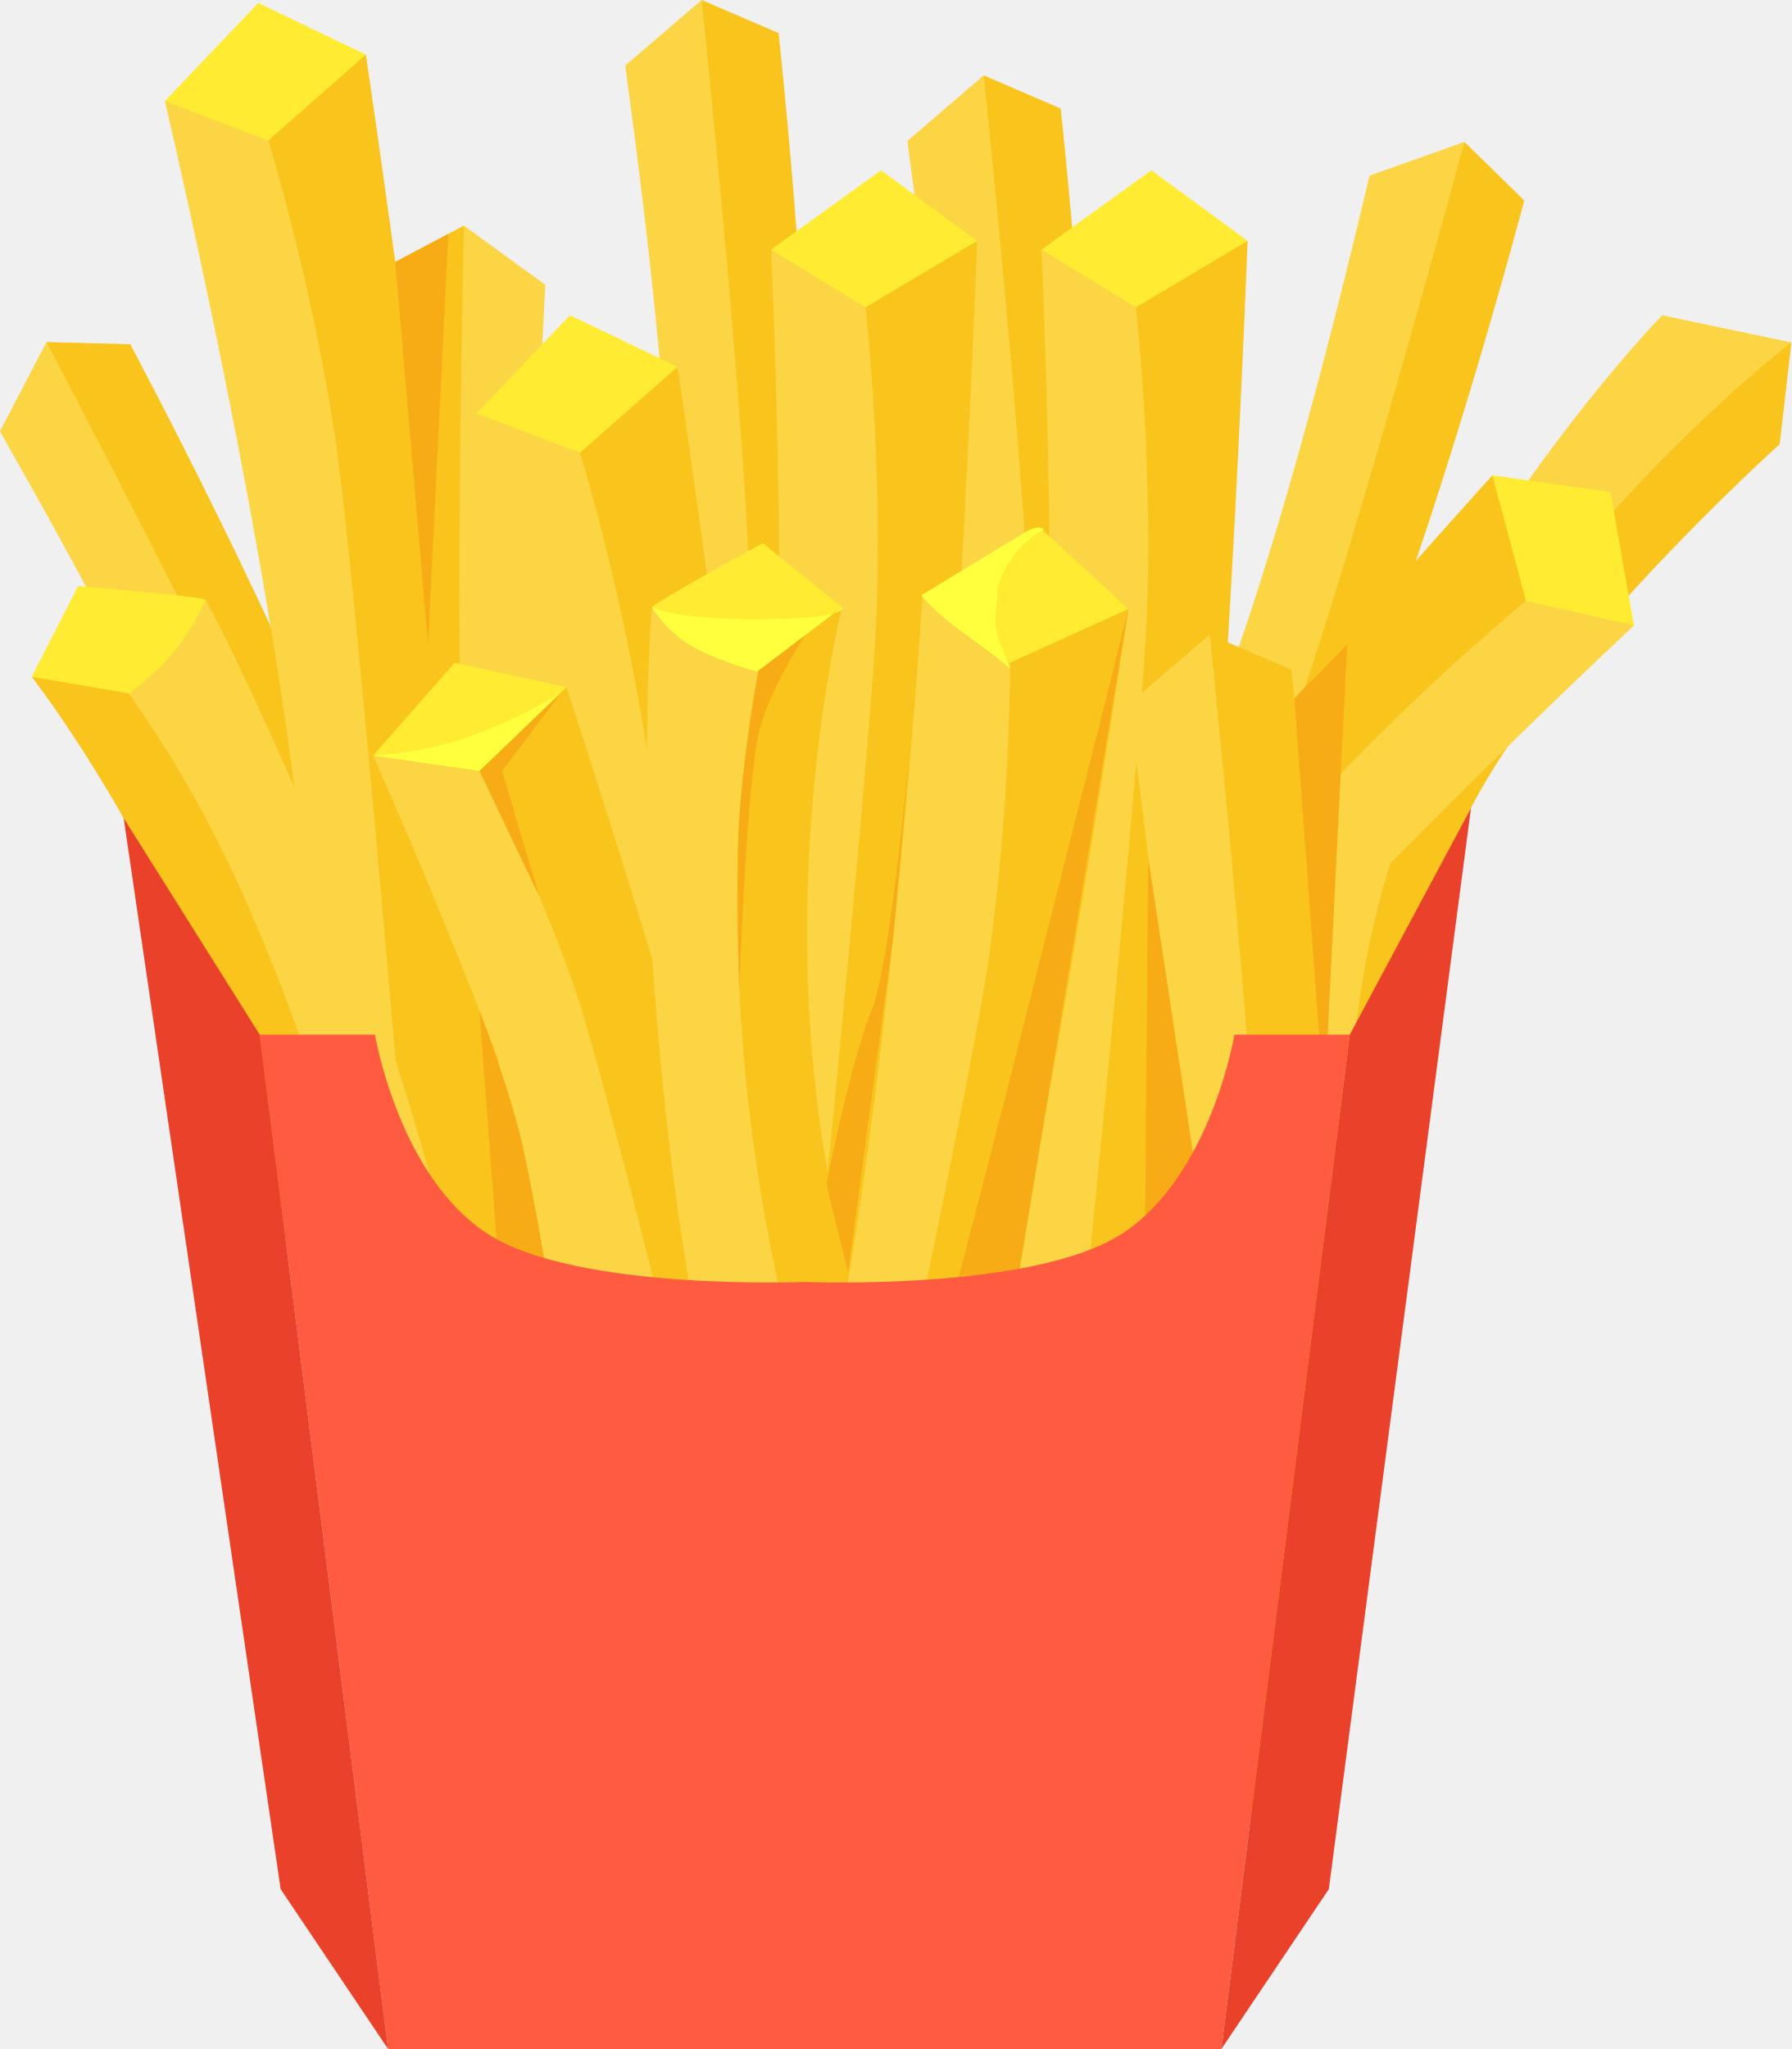
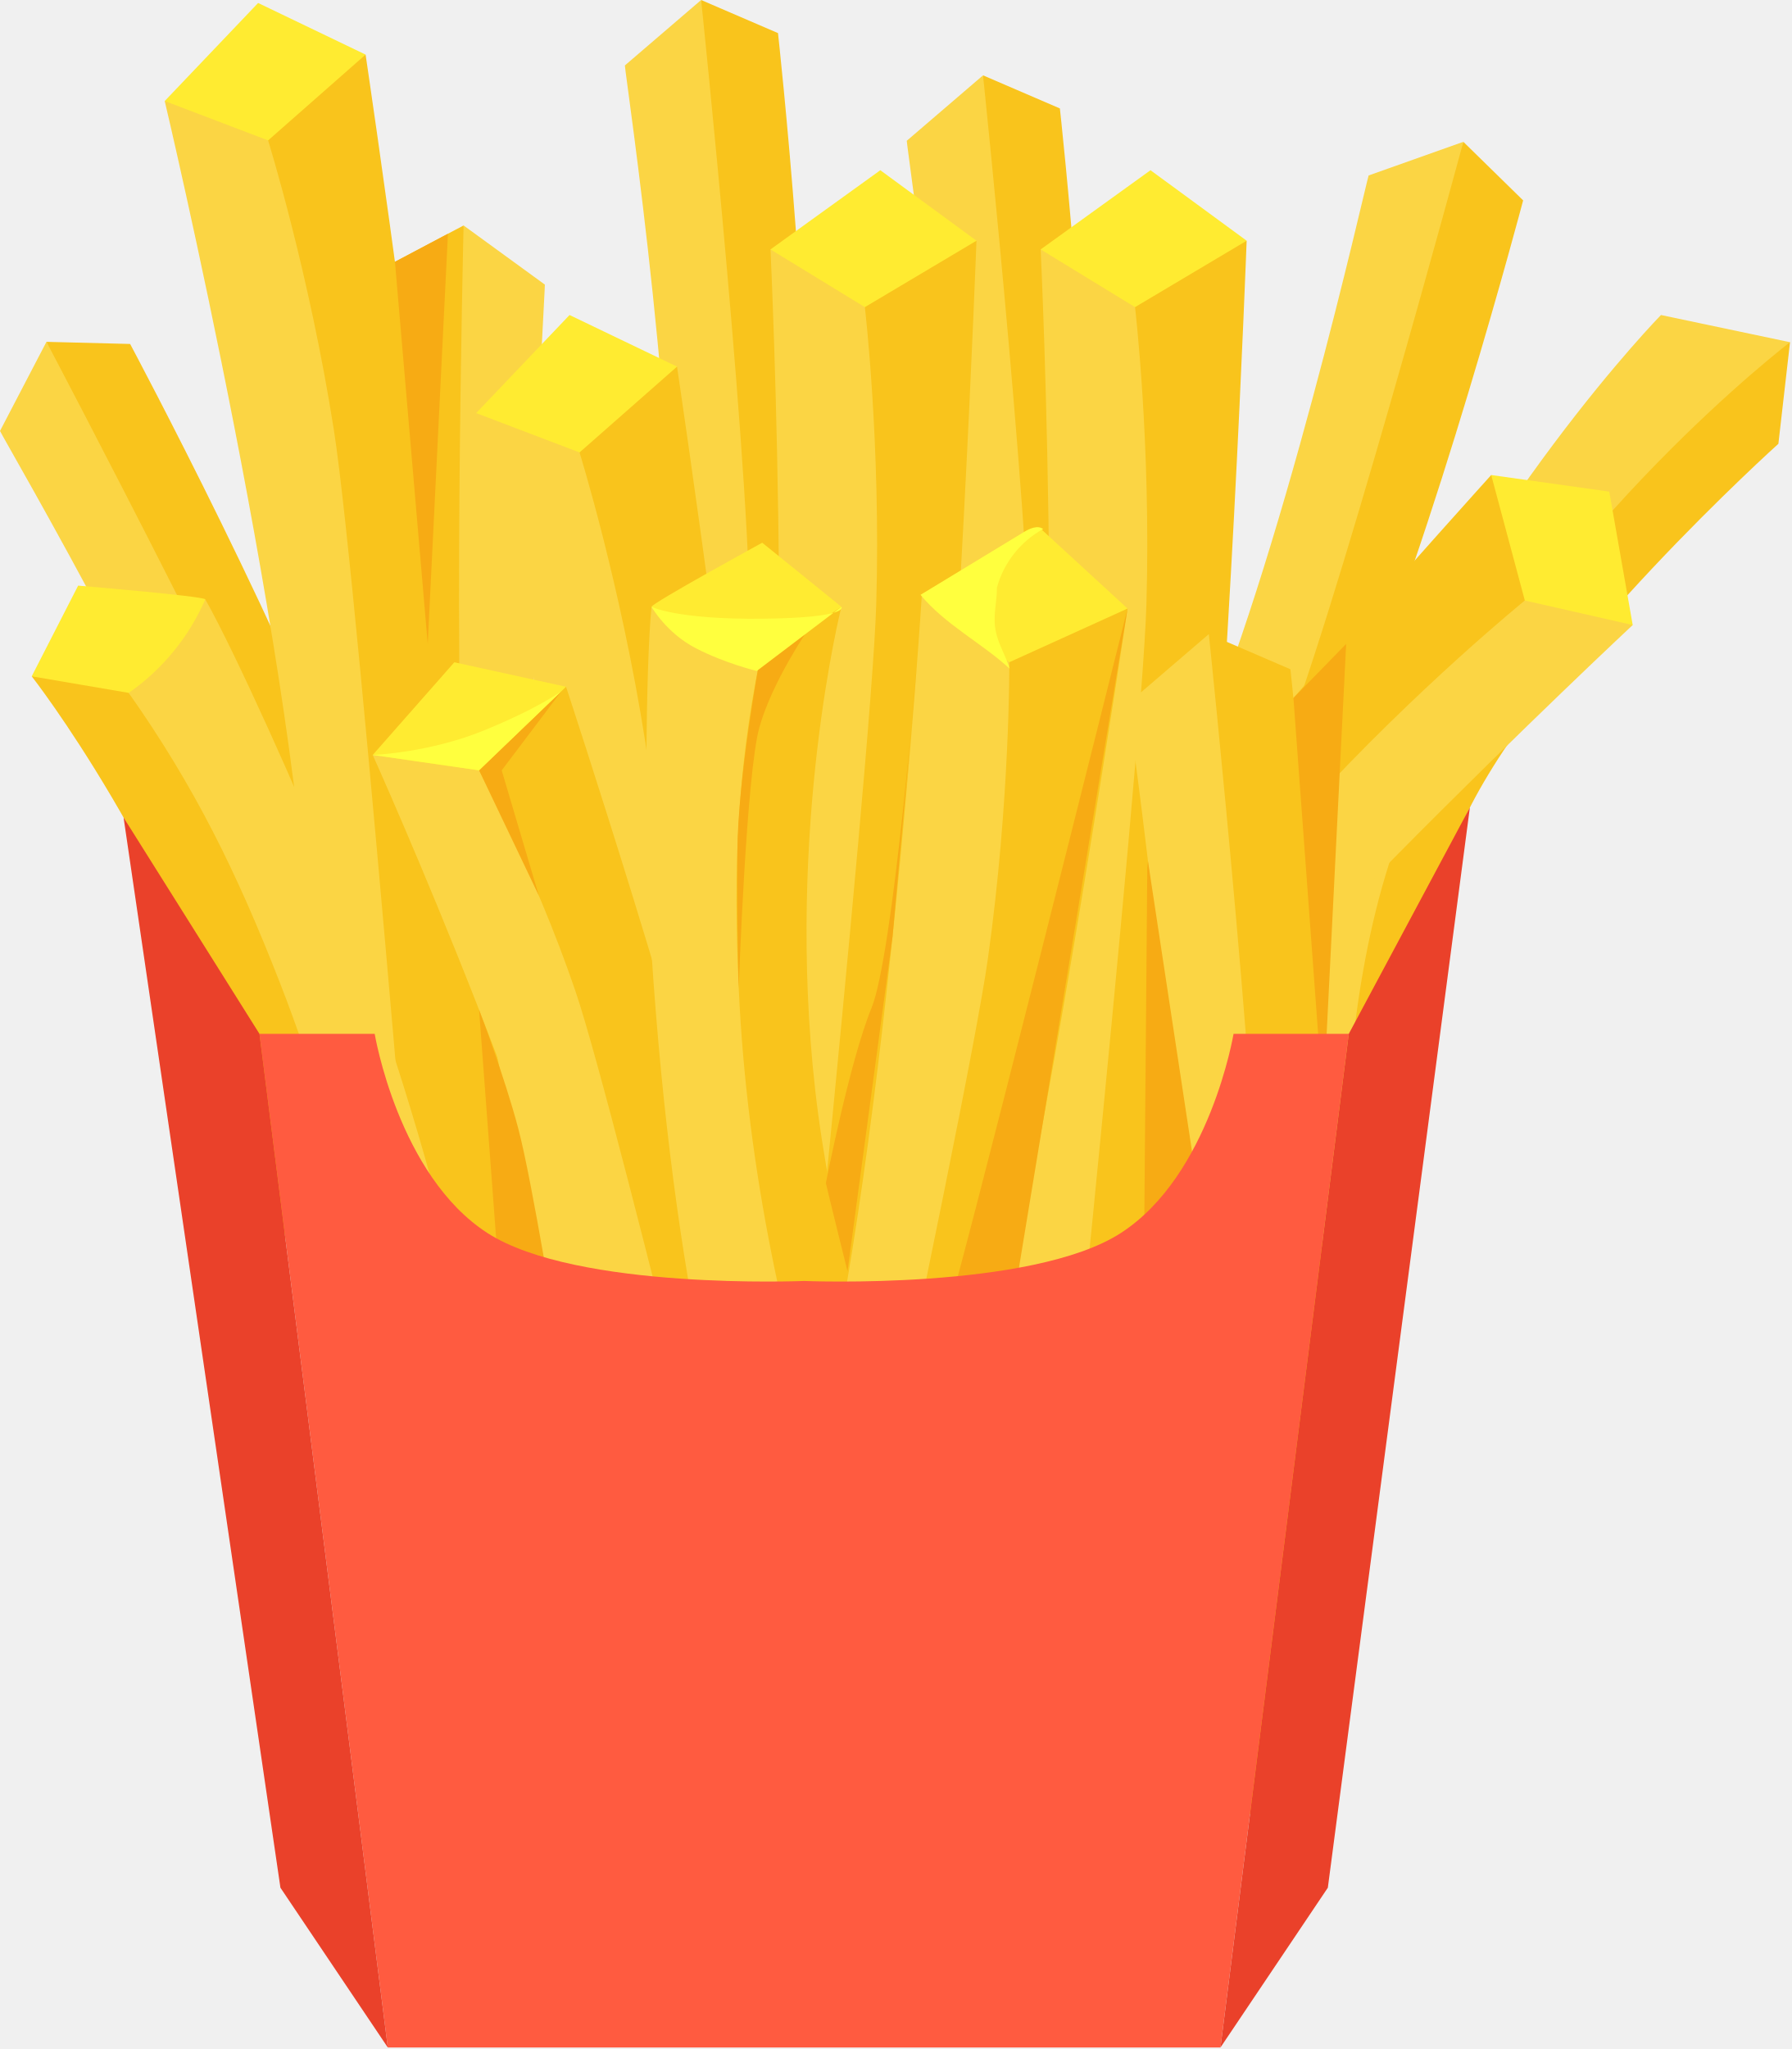
- <svg xmlns="http://www.w3.org/2000/svg" width="292.935mm" height="334.977mm" viewBox="0 0 292.935 334.977" version="1.1" id="svg1196">
-   <defs id="defs1193" />
-   <g id="layer1" transform="translate(100.7469,63.97723)">
-     <g id="g1127" transform="translate(119.6287,103.0082)">
-       <path d="m -212.773,-111.06 13.692,0.349 c 0,0 26.968,50.454 38.366,82.769 12.205,34.608 22.682,81.809 22.682,81.809 l -6.429,8.132 -5.263,-11.769 -63.048,-161.29" style="fill:#f9c41c;fill-opacity:1;fill-rule:nonzero;stroke:none;stroke-width:0.035" id="path36" />
-       <path d="m -220.376,-96.479 c 0.658,1.471 32.908,56.487 44.658,90.66 11.75,34.17 17.977,62.576 17.977,62.576 l 13.279,5.242 c 0,0 -13.721,-56.24 -21.679,-77.985 -7.958,-21.745 -46.632,-95.074 -46.632,-95.074 l -7.603,14.58" style="fill:#fbd544;fill-opacity:1;fill-rule:nonzero;stroke:none;stroke-width:0.035" id="path38" />
-       <path d="m -105.637,-166.985 12.579,5.415 c 0,0 6.275,56.864 4.84,91.101 -1.536,36.661 -9.362,84.374 -9.362,84.374 l -8.992,5.158 -0.509,-12.88 1.443,-173.168" style="fill:#f9c41c;fill-opacity:1;fill-rule:nonzero;stroke:none;stroke-width:0.035" id="path40" />
-       <path d="m -118.116,-156.279 c 0.064,1.612 9.546,64.675 7.747,100.764 -1.799,36.093 -6.579,64.774 -6.579,64.774 l 10.377,9.804 c 0,0 8.174,-57.309 8.872,-80.455 0.698,-23.142 -7.938,-105.593 -7.938,-105.593 l -12.48,10.707" style="fill:#fbd544;fill-opacity:1;fill-rule:nonzero;stroke:none;stroke-width:0.035" id="path42" />
-       <path d="m 19.095,-143.783 9.789,9.581 c 0,0 -14.599,55.312 -28.254,86.741 C -13.992,-13.806 -38.457,27.9 -38.457,27.9 l -10.245,1.577 4.159,-12.203 63.638,-161.057" style="fill:#f9c41c;fill-opacity:1;fill-rule:nonzero;stroke:none;stroke-width:0.035" id="path44" />
-       <path d="m 3.598,-138.28 c -0.52,1.524 -14.357,63.779 -29.018,96.806 -14.661,33.027 -29.439,58.071 -29.439,58.071 l 6.156,12.88 c 0,0 28.242,-50.532 37.218,-71.875 8.977,-21.347 30.578,-101.385 30.578,-101.385 l -15.496,5.503" style="fill:#fbd544;fill-opacity:1;fill-rule:nonzero;stroke:none;stroke-width:0.035" id="path46" />
-       <path d="m -59.507,-154.659 12.579,5.415 c 0,0 6.275,56.864 4.84,91.098 -1.536,36.664 -9.362,84.377 -9.362,84.377 l -8.992,5.158 -0.509,-12.883 1.443,-173.165" style="fill:#f9c41c;fill-opacity:1;fill-rule:nonzero;stroke:none;stroke-width:0.035" id="path48" />
-       <path d="m -71.986,-143.953 c 0.064,1.609 9.546,64.671 7.747,100.764 -1.799,36.089 -6.579,64.774 -6.579,64.774 l 10.377,9.804 c 0,0 8.174,-57.309 8.872,-80.455 0.698,-23.146 -7.938,-105.593 -7.938,-105.593 l -12.48,10.707" style="fill:#fbd544;fill-opacity:1;fill-rule:nonzero;stroke:none;stroke-width:0.035" id="path50" />
-       <path d="m -144.511,-130.099 -12.105,6.406 c 0,0 -1.697,57.185 2.478,91.197 4.47,36.417 16.095,83.351 16.095,83.351 l 9.376,4.42 -0.525,-12.88 -15.319,-172.494" style="fill:#f9c41c;fill-opacity:1;fill-rule:nonzero;stroke:none;stroke-width:0.035" id="path52" />
-       <path d="m -131.213,-120.426 c 0.066,1.609 -4.331,65.229 0.355,101.06 4.686,35.832 11.75,64.036 11.75,64.036 l -9.558,10.605 c 0,0 -12.742,-56.469 -15.292,-79.484 -2.551,-23.012 -0.552,-105.89 -0.552,-105.89 l 13.298,9.673" style="fill:#fbd544;fill-opacity:1;fill-rule:nonzero;stroke:none;stroke-width:0.035" id="path54" />
-       <path d="m 72.559,-111 -1.905,16.623 c 0,0 -37.997,34.163 -50.892,60.314 C 5.034,-4.193 5.516,26.178 7.659,43.782 8.814,53.268 5.635,59.036 5.635,59.036 L -5.442,59.011 -12.987,54.598 5.842,-37.964 l 44.11,-65.045 22.606,-7.99" style="fill:#f9c41c;fill-opacity:1;fill-rule:nonzero;stroke:none;stroke-width:0.035" id="path56" />
-       <path d="m 51.44,-115.448 c 0,0 -30.107,30.709 -50.488,76.941 C -19.428,7.728 -12.987,54.598 -12.987,54.598 L 0.658,53.032 c 0,0 -6.222,-57.453 12.016,-92.784 21.796,-42.224 59.885,-71.247 59.885,-71.247 l -21.119,-4.449" style="fill:#fbd544;fill-opacity:1;fill-rule:nonzero;stroke:none;stroke-width:0.035" id="path58" />
-       <path d="m -193.42,-150.458 15.284,-16.041 17.588,8.445 -7.848,17.388 -12.138,7.818 -12.886,-17.611" style="fill:#ffeb31;fill-opacity:1;fill-rule:nonzero;stroke:none;stroke-width:0.035" id="path60" />
-       <path d="m -176.502,-144.012 15.955,-14.041 c 0,0 11.791,79.195 14.629,119.412 2.839,40.217 8.16,113.069 8.16,113.069 l -11.419,9.557 -10.007,-81.654 -22.402,-133.287 5.083,-13.056" style="fill:#f9c41c;fill-opacity:1;fill-rule:nonzero;stroke:none;stroke-width:0.035" id="path62" />
-       <path d="m -193.42,-150.458 c 0,0 22.496,94.869 23.786,142.558 1.291,47.689 3.848,80.797 3.848,80.797 l 16.608,11.088 c 0,0 -12.487,-154.64 -16.552,-180.559 -4.066,-25.919 -10.773,-47.438 -10.773,-47.438 l -16.917,-6.445" style="fill:#fbd544;fill-opacity:1;fill-rule:nonzero;stroke:none;stroke-width:0.035" id="path64" />
-       <path d="m 46.814,-64.729 -3.836,-21.826 -19.321,-2.713 -3.1,18.824 5.774,13.233 20.483,-7.518" style="fill:#ffeb31;fill-opacity:1;fill-rule:nonzero;stroke:none;stroke-width:0.035" id="path66" />
-       <path d="m 29.16,-68.74 -5.504,-20.528 c 0,0 -53.691,59.401 -78.334,91.309 C -79.321,33.946 -124.113,91.65 -124.113,91.65 l 4.212,14.284 53.568,-62.435 92.492,-98.552 3.001,-13.688" style="fill:#f9c41c;fill-opacity:1;fill-rule:nonzero;stroke:none;stroke-width:0.035" id="path68" />
-       <path d="m 46.814,-64.729 c 0,0 -71.284,66.513 -98.779,105.498 -27.495,38.989 -47.966,65.133 -47.966,65.133 l -19.969,0.032 c 0,0 96.067,-121.825 113.811,-141.15 17.743,-19.322 35.25,-33.524 35.25,-33.524 l 17.653,4.011" style="fill:#fbd544;fill-opacity:1;fill-rule:nonzero;stroke:none;stroke-width:0.035" id="path70" />
-       <path d="m -142.453,-99.404 15.284,-16.044 17.588,8.445 -7.848,17.388 -12.139,7.818 -12.886,-17.607" style="fill:#ffeb31;fill-opacity:1;fill-rule:nonzero;stroke:none;stroke-width:0.035" id="path72" />
-       <path d="m -125.536,-92.962 15.955,-14.041 c 0,0 11.79,79.195 14.629,119.412 2.839,40.217 8.16,113.072 8.16,113.072 l -11.419,9.553 -10.007,-81.654 -22.402,-133.287 5.083,-13.056" style="fill:#f9c41c;fill-opacity:1;fill-rule:nonzero;stroke:none;stroke-width:0.035" id="path74" />
-       <path d="m -142.453,-99.404 c 0,0 22.495,94.865 23.786,142.554 1.291,47.689 3.848,80.797 3.848,80.797 l 16.608,11.088 c 0,0 -12.486,-154.64 -16.552,-180.559 -4.066,-25.915 -10.773,-47.438 -10.773,-47.438 l -16.917,-6.442" style="fill:#fbd544;fill-opacity:1;fill-rule:nonzero;stroke:none;stroke-width:0.035" id="path76" />
-       <path d="m -94.287,-126.18 17.974,-12.958 15.735,11.536 -10.913,15.649 -13.37,5.45 -9.427,-19.678" style="fill:#ffeb31;fill-opacity:1;fill-rule:nonzero;stroke:none;stroke-width:0.035" id="path78" />
-       <path d="m -78.844,-116.736 18.265,-10.866 c 0,0 -2.98,80.014 -7.588,120.068 C -72.774,32.518 -80.945,105.109 -80.945,105.109 l -12.982,7.292 5.185,-82.102 2.5,-135.135 7.398,-11.899" style="fill:#f9c41c;fill-opacity:1;fill-rule:nonzero;stroke:none;stroke-width:0.035" id="path80" />
-       <path d="m -94.287,-126.18 c 0,0 4.66,97.388 -2.844,144.498 -7.504,47.113 -11.081,80.126 -11.081,80.126 l 14.286,13.956 c 0,0 16.174,-154.301 16.946,-180.523 0.772,-26.222 -1.862,-48.613 -1.862,-48.613 l -15.444,-9.444" style="fill:#fbd544;fill-opacity:1;fill-rule:nonzero;stroke:none;stroke-width:0.035" id="path82" />
-       <path d="m -50.073,-126.18 17.974,-12.958 15.735,11.536 -10.912,15.649 -13.37,5.45 -9.426,-19.678" style="fill:#ffeb31;fill-opacity:1;fill-rule:nonzero;stroke:none;stroke-width:0.035" id="path84" />
-       <path d="m -34.629,-116.736 18.265,-10.866 c 0,0 -2.98,80.014 -7.588,120.068 C -28.559,32.518 -36.731,105.109 -36.731,105.109 l -12.982,7.292 5.185,-82.102 2.5,-135.135 7.398,-11.899" style="fill:#f9c41c;fill-opacity:1;fill-rule:nonzero;stroke:none;stroke-width:0.035" id="path86" />
-       <path d="m -50.073,-126.18 c 0,0 4.659,97.388 -2.844,144.498 -7.504,47.113 -11.081,80.126 -11.081,80.126 l 14.285,13.956 c 0,0 16.175,-154.301 16.946,-180.523 0.772,-26.222 -1.862,-48.613 -1.862,-48.613 l -15.443,-9.444" style="fill:#fbd544;fill-opacity:1;fill-rule:nonzero;stroke:none;stroke-width:0.035" id="path88" />
-       <path d="m -159.381,-43.471 13.354,-15.162 18.284,4.004 -5.864,15.085 -11.139,8.117 -14.634,-12.044" style="fill:#ffeb31;fill-opacity:1;fill-rule:nonzero;stroke:none;stroke-width:0.035" id="path90" />
-       <path d="m -141.976,-40.956 14.233,-13.674 c 0,0 20.23,61.33 27.394,92.96 7.164,31.63 20.318,88.904 20.318,88.904 l -10.24,9.391 -18.736,-63.563 -36.574,-102.821 3.604,-11.197" style="fill:#f9c41c;fill-opacity:1;fill-rule:nonzero;stroke:none;stroke-width:0.035" id="path92" />
-       <path d="m -159.381,-43.471 c 0,0 32.501,72.164 38.946,109.993 6.446,37.828 12.561,63.835 12.561,63.835 l 17.603,6.269 c 0,0 -29.098,-121.384 -35.923,-141.422 -6.825,-20.038 -15.782,-36.16 -15.782,-36.16 l -17.405,-2.515" style="fill:#fbd544;fill-opacity:1;fill-rule:nonzero;stroke:none;stroke-width:0.035" id="path94" />
-       <path d="m -113.753,-67.71 c 0.126,-0.646 18.113,-10.485 18.113,-10.485 l 12.961,10.485 -11.731,16.88 -12.145,-4.304 -7.197,-12.577" style="fill:#ffeb31;fill-opacity:1;fill-rule:nonzero;stroke:none;stroke-width:0.035" id="path96" />
-       <path d="m -96.092,-58.799 13.412,-8.911 c 0,0 -9.132,36.008 -4.298,78.983 4.835,42.975 27.397,102.066 27.397,102.066 l -4.313,9.335 -25.365,-45.325 -18.132,-95.62 11.298,-40.527" style="fill:#f9c41c;fill-opacity:1;fill-rule:nonzero;stroke:none;stroke-width:0.035" id="path98" />
-       <path d="m -78.154,124.384 c 4.14,2.889 9.779,0.61 14.261,-1.711 -9.89,-15.73 -32.848,-67.624 -35.595,-128.044 -0.883,-19.431 -0.252,-35.077 3.396,-53.428 -6.561,-1.252 -12.754,-4.378 -17.661,-8.911 -1.002,9.977 -1.032,37.825 -0.623,45.935 5.802,115.129 34.539,144.985 36.222,146.159" style="fill:#fbd544;fill-opacity:1;fill-rule:nonzero;stroke:none;stroke-width:0.035" id="path100" />
-       <path d="m -186.78,-68.931 c -0.377,-0.54 -20.808,-2.244 -20.808,-2.244 l -7.598,14.838 17.565,10.675 9.358,-8.858 1.483,-14.411" style="fill:#ffeb31;fill-opacity:1;fill-rule:nonzero;stroke:none;stroke-width:0.035" id="path102" />
-       <path d="m -199.314,-53.627 -15.873,-2.709 c 0,0 22.943,29.217 35.941,70.464 12.999,41.247 16.324,104.408 16.324,104.408 l 7.726,6.787 4.817,-51.717 -22.18,-94.763 -26.755,-32.47" style="fill:#f9c41c;fill-opacity:1;fill-rule:nonzero;stroke:none;stroke-width:0.035" id="path104" />
-       <path d="m -141.465,121.104 c -2.613,4.322 -8.691,4.523 -13.73,4.219 2.665,-18.39 2.62,-75.135 -19.359,-131.484 -7.068,-18.122 -13.986,-32.17 -24.759,-47.466 5.49,-3.803 9.885,-9.172 12.533,-15.304 4.959,8.714 16.274,34.159 19.188,41.741 41.359,107.597 27.19,146.54 26.127,148.294" style="fill:#fbd544;fill-opacity:1;fill-rule:nonzero;stroke:none;stroke-width:0.035" id="path106" />
-       <path d="m -69.513,-69.728 19.293,-10.897 14.367,13.201 -12.572,14.347 -13.889,3.944 -7.199,-20.595" style="fill:#ffeb31;fill-opacity:1;fill-rule:nonzero;stroke:none;stroke-width:0.035" id="path108" />
-       <path d="m -55.205,-58.64 19.353,-8.784 c 0,0 -11.784,79.195 -20.78,118.495 -8.996,39.303 -25.122,110.546 -25.122,110.546 l -13.706,5.817 14.205,-81.03 17.385,-134.034 8.665,-11.01" style="fill:#f9c41c;fill-opacity:1;fill-rule:nonzero;stroke:none;stroke-width:0.035" id="path110" />
-       <path d="m -69.513,-69.728 c 0,0 -6.106,97.303 -18.759,143.302 -12.653,45.999 -19.849,78.415 -19.849,78.415 l 12.66,15.445 c 0,0 33.088,-151.575 36.747,-177.553 3.658,-25.979 3.508,-48.521 3.508,-48.521 l -14.308,-11.088" style="fill:#fbd544;fill-opacity:1;fill-rule:nonzero;stroke:none;stroke-width:0.035" id="path112" />
-       <path d="m -22.554,-63.24 13.352,5.75 c 0,0 6.661,60.357 5.138,96.696 -1.631,38.911 -9.937,89.556 -9.937,89.556 l -9.544,5.475 -0.541,-13.674 1.532,-183.804" style="fill:#f9c41c;fill-opacity:1;fill-rule:nonzero;stroke:none;stroke-width:0.035" id="path114" />
-       <path d="m -35.8,-51.874 c 0.068,1.707 10.132,68.647 8.223,106.955 -1.91,38.308 -6.983,68.749 -6.983,68.749 l 11.015,10.407 c 0,0 8.676,-60.829 9.416,-85.397 0.741,-24.564 -8.425,-112.081 -8.425,-112.081 l -13.246,11.367" style="fill:#fbd544;fill-opacity:1;fill-rule:nonzero;stroke:none;stroke-width:0.035" id="path116" />
-       <path d="m -128.488,-53.913 -13.488,12.958 9.794,20.525 -6.093,-20.518 9.787,-12.965" style="fill:#f7ab14;fill-opacity:1;fill-rule:nonzero;stroke:none;stroke-width:0.035" id="path118" />
-       <path d="m -96.092,-58.799 c 0,0 -3.522,18.941 -3.619,31.104 -0.097,12.164 0.223,22.324 0.223,22.324 0,0 1.235,-35.034 3.396,-42.661 2.162,-7.624 8.088,-16.14 8.088,-16.14 l -8.088,5.373" style="fill:#f7ab14;fill-opacity:1;fill-rule:nonzero;stroke:none;stroke-width:0.035" id="path120" />
-       <path d="m -155.743,-124.155 5.364,62.519 3.307,-67.109 z" style="fill:#f7ab14;fill-opacity:1;fill-rule:nonzero;stroke:none;stroke-width:0.035" id="path122" />
-       <path d="m -85.222,26.563 c 0.229,1.143 3.54,14.436 3.54,14.436 l 7.376,-54.801 c 0,0 3.995,-44.612 4.011,-44.831 0.017,-0.222 -3.893,47.865 -7.464,56.568 -3.571,8.703 -7.464,28.628 -7.464,28.628" style="fill:#f7ab14;fill-opacity:1;fill-rule:nonzero;stroke:none;stroke-width:0.035" id="path124" />
-       <path d="m -65.656,48.851 c 1.012,-1.161 29.804,-116.276 29.804,-116.276 L -55.204,50.005 -65.656,48.851" style="fill:#f7ab14;fill-opacity:1;fill-rule:nonzero;stroke:none;stroke-width:0.035" id="path126" />
-       <path d="m -32.625,-24.996 -0.593,69.991 10.889,-3.997 -10.182,-67.081 -0.115,1.087" style="fill:#f7ab14;fill-opacity:1;fill-rule:nonzero;stroke:none;stroke-width:0.035" id="path128" />
-       <path d="m -141.976,-1.769 3.933,52.624 8.983,1.686 c 0,0 -4.198,-26.095 -6.458,-34.727 -2.261,-8.629 -6.458,-19.583 -6.458,-19.583" style="fill:#f7ab14;fill-opacity:1;fill-rule:nonzero;stroke:none;stroke-width:0.035" id="path130" />
-       <path d="m -8.709,-52.791 4.872,66.206 3.759,-75.05 z" style="fill:#f7ab14;fill-opacity:1;fill-rule:nonzero;stroke:none;stroke-width:0.035" id="path132" />
-       <path d="m -18.508,2.161 c 0,0 -3.857,23.139 -18.426,32.568 -14.569,9.426 -51.849,7.856 -51.849,7.856 0,0 -37.28,1.57 -51.849,-7.856 -14.569,-9.43 -18.426,-32.568 -18.426,-32.568 h -18.854 l 20.997,165.83 h 68.132 68.132 L 0.346,2.161 H -18.508" style="fill:#ff5b40;fill-opacity:1;fill-rule:nonzero;stroke:none;stroke-width:0.035" id="path134" />
-       <path d="m -156.915,167.991 -17.568,-26.137 -25.669,-175.091 22.241,35.398 20.997,165.83" style="fill:#ea412a;fill-opacity:1;fill-rule:nonzero;stroke:none;stroke-width:0.035" id="path136" />
-       <path d="M -20.647,167.991 -3.078,141.854 20.165,-34.867 0.35,2.161 -20.647,167.991" style="fill:#ea412a;fill-opacity:1;fill-rule:nonzero;stroke:none;stroke-width:0.035" id="path138" />
-       <path d="m -159.381,-43.471 17.405,2.515 13.488,-12.958 c 0,0 -3.828,2.833 -12.818,6.481 -8.99,3.644 -18.075,3.962 -18.075,3.962" style="fill:#ffff3e;fill-opacity:1;fill-rule:nonzero;stroke:none;stroke-width:0.035" id="path140" />
-       <path d="m -113.753,-67.71 c 0,0 2.414,4.279 7.242,6.777 4.828,2.494 9.977,3.722 9.977,3.722 l 13.855,-10.499 c 0,0 1.433,1.782 -12.781,1.947 -14.214,0.166 -18.293,-1.947 -18.293,-1.947" style="fill:#ffff3e;fill-opacity:1;fill-rule:nonzero;stroke:none;stroke-width:0.035" id="path142" />
-       <path d="m -57.227,-70.857 c 1.087,-4.039 3.888,-7.585 7.565,-9.578 -0.922,-0.674 -2.202,-0.085 -3.177,0.508 -5.631,3.418 -11.262,6.84 -16.893,10.259 4.034,4.882 9.948,7.832 14.584,12.076 -0.604,-2.071 -1.796,-3.866 -2.251,-6.015 -0.55,-2.593 0.173,-4.734 0.173,-7.25" style="fill:#ffff3e;fill-opacity:1;fill-rule:nonzero;stroke:none;stroke-width:0.035" id="path144" />
-     </g>
+ <svg xmlns="http://www.w3.org/2000/svg" width="1108" height="1267" viewBox="0 0 1108 1267" fill="none">
+   <g clip-path="url(#clip0_141_1333)">
+     <path d="M28.736 211.373L80.484 212.693C80.484 212.693 182.411 403.387 225.491 525.52C271.622 656.32 311.219 834.72 311.219 834.72L286.919 865.453L267.028 820.973L28.736 211.373" fill="#F9C41C" />
+     <path d="M0 266.48C2.487 272.04 124.377 479.973 168.785 609.133C213.193 738.28 236.731 845.64 236.731 845.64L286.919 865.453C286.919 865.453 235.059 652.893 204.981 570.707C174.904 488.52 28.736 211.373 28.736 211.373L0 266.48" fill="#FBD544" />
+     <path d="M433.658 0L481.202 20.467C481.202 20.467 504.92 235.387 499.497 364.787C493.69 503.347 464.114 683.68 464.114 683.68L430.129 703.173L428.205 654.493L433.658 0" fill="#F9C41C" />
+     <path d="M386.492 40.467C386.734 46.56 422.571 284.907 415.772 421.307C408.974 557.72 390.908 666.12 390.908 666.12L430.13 703.173C430.13 703.173 461.023 486.573 463.66 399.093C466.298 311.627 433.659 0 433.659 0L386.492 40.467" fill="#FBD544" />
+     <path d="M905.084 87.693L942.08 123.907C942.08 123.907 886.902 332.96 835.295 451.747C780.034 578.947 687.567 736.573 687.567 736.573L648.846 742.533L664.563 696.413L905.084 87.693" fill="#F9C41C" />
+     <path d="M846.516 108.493C844.552 114.253 792.252 349.547 736.841 474.373C681.429 599.2 625.577 693.853 625.577 693.853L648.845 742.533C648.845 742.533 755.585 551.547 789.512 470.88C823.44 390.2 905.084 87.693 905.084 87.693L846.516 108.493" fill="#FBD544" />
+     <path d="M608.008 46.587L655.551 67.053C655.551 67.053 679.268 281.973 673.846 411.36C668.04 549.933 638.463 730.267 638.463 730.267L604.479 749.76L602.554 701.067L608.008 46.587" fill="#F9C41C" />
+     <path d="M560.842 87.053C561.083 93.133 596.92 331.48 590.122 467.893C583.322 604.293 565.258 712.707 565.258 712.707L604.479 749.76C604.479 749.76 635.372 533.16 638.01 445.68C640.647 358.2 608.008 46.587 608.008 46.587L560.842 87.053Z" fill="#FBD544" />
+     <path d="M286.733 139.413L240.984 163.627C240.984 163.627 234.571 379.76 250.348 508.307C267.243 645.947 311.18 823.333 311.18 823.333L346.619 840.04L344.633 791.36L286.733 139.413" fill="#F9C41C" />
+     <path d="M336.992 175.973C337.24 182.053 320.624 422.507 338.335 557.933C356.047 693.36 382.743 799.96 382.743 799.96L346.619 840.04C346.619 840.04 298.461 626.613 288.821 539.627C279.18 452.653 286.733 139.413 286.733 139.413L336.992 175.973Z" fill="#FBD544" />
+     <path d="M1107.15 211.6L1099.95 274.427C1099.95 274.427 956.345 403.547 907.605 502.387C851.942 615.28 853.765 730.067 861.864 796.6C866.226 832.453 854.212 854.253 854.212 854.253L812.348 854.16L783.829 837.48L854.997 487.64L1021.71 241.8L1107.15 211.6Z" fill="#F9C41C" />
+     <path d="M1027.33 194.787C1027.33 194.787 913.543 310.853 836.515 485.587C759.487 660.333 783.83 837.48 783.83 837.48L835.404 831.56C835.404 831.56 811.89 614.413 880.819 480.88C963.199 321.293 1107.15 211.6 1107.15 211.6L1027.33 194.787" fill="#FBD544" />
+     <path d="M101.881 62.467L159.647 1.84L226.122 33.76L196.461 99.48L150.584 129.027L101.881 62.467" fill="#FFEB31" />
+     <path d="M165.821 86.827L226.123 33.76C226.123 33.76 270.685 333.08 281.415 485.08C292.144 637.08 312.256 912.427 312.256 912.427L269.099 948.547L231.277 639.933L146.609 136.173L165.821 86.827" fill="#F9C41C" />
+     <path d="M101.881 62.467C101.881 62.467 186.904 421.027 191.782 601.267C196.662 781.507 206.326 906.64 206.326 906.64L269.098 948.547C269.098 948.547 221.905 364.08 206.538 266.12C191.171 168.16 165.821 86.827 165.821 86.827L101.881 62.467" fill="#FBD544" />
+     <path d="M1009.85 386.48L995.35 303.987L922.326 293.733L910.61 364.88L932.434 414.893L1009.85 386.48" fill="#FFEB31" />
+     <path d="M943.128 371.32L922.327 293.733C922.327 293.733 719.401 518.24 626.26 638.84C533.12 759.427 363.828 977.52 363.828 977.52L379.748 1031.51L582.208 795.533L931.785 423.053L943.128 371.32" fill="#F9C41C" />
+     <path d="M1009.85 386.48C1009.85 386.48 740.428 637.867 636.512 785.213C532.595 932.573 455.223 1031.39 455.223 1031.39L379.748 1031.51C379.748 1031.51 742.837 571.067 809.9 498.027C876.96 425 943.128 371.32 943.128 371.32L1009.85 386.48" fill="#FBD544" />
+     <path d="M294.51 255.427L352.275 194.787L418.751 226.707L389.09 292.427L343.211 321.973L294.51 255.427" fill="#FFEB31" />
+     <path d="M358.448 279.773L418.751 226.707C418.751 226.707 463.312 526.027 474.042 678.027C484.771 830.027 504.883 1105.39 504.883 1105.39L461.726 1141.49L423.904 832.88L339.236 329.12L358.448 279.773Z" fill="#F9C41C" />
+     <path d="M294.51 255.427C294.51 255.427 379.531 613.973 384.41 794.213C389.29 974.453 398.954 1099.59 398.954 1099.59L461.726 1141.49C461.726 1141.49 414.534 557.027 399.166 459.067C383.799 361.12 358.448 279.773 358.448 279.773L294.51 255.427" fill="#FBD544" />
+     <path d="M476.555 154.227L544.489 105.253L603.959 148.853L562.713 208L512.183 228.6L476.555 154.227" fill="#FFEB31" />
+     <path d="M534.924 189.92L603.959 148.853C603.959 148.853 592.697 451.267 575.281 602.653C557.865 754.027 526.98 1028.39 526.98 1028.39L477.916 1055.95L497.512 745.64L506.961 234.893L534.924 189.92Z" fill="#F9C41C" />
+     <path d="M476.555 154.227C476.555 154.227 494.167 522.307 465.806 700.36C437.444 878.427 423.923 1003.2 423.923 1003.2L477.916 1055.95C477.916 1055.95 539.047 472.76 541.963 373.653C544.879 274.547 534.924 189.92 534.924 189.92L476.555 154.227" fill="#FBD544" />
+     <path d="M643.665 154.227L711.598 105.253L771.068 148.853L729.824 208L679.292 228.6L643.665 154.227Z" fill="#FFEB31" />
+     <path d="M702.033 189.92L771.068 148.853C771.068 148.853 759.807 451.267 742.391 602.653C724.976 754.027 694.091 1028.39 694.091 1028.39L645.025 1055.95L664.621 745.64L674.072 234.893L702.033 189.92Z" fill="#F9C41C" />
+     <path d="M643.665 154.227C643.665 154.227 661.276 522.307 632.915 700.36C604.553 878.427 591.033 1003.2 591.033 1003.2L645.025 1055.95C645.025 1055.95 706.157 472.76 709.072 373.653C711.988 274.547 702.033 189.92 702.033 189.92L643.665 154.227" fill="#FBD544" />
+     <path d="M230.532 466.827L281.003 409.52L350.108 424.653L327.944 481.667L285.843 512.347L230.532 466.827" fill="#FFEB31" />
+     <path d="M296.314 476.333L350.108 424.653C350.108 424.653 426.57 656.453 453.646 776C480.722 895.547 530.439 1112.01 530.439 1112.01L491.736 1147.51L420.924 907.267L282.692 518.653L296.314 476.333" fill="#F9C41C" />
+     <path d="M230.532 466.827C230.532 466.827 353.37 739.573 377.731 882.547C402.092 1025.52 425.204 1123.81 425.204 1123.81L491.736 1147.51C491.736 1147.51 381.76 688.733 355.963 613C330.168 537.267 296.314 476.333 296.314 476.333L230.532 466.827" fill="#FBD544" />
+     <path d="M402.984 375.213C403.459 372.773 471.442 335.587 471.442 335.587L520.427 375.213L476.09 439.013L430.187 422.747L402.984 375.213Z" fill="#FFEB31" />
+     <path d="M469.735 408.893L520.427 375.213C520.427 375.213 485.911 511.307 504.184 673.733C522.458 836.16 607.731 1059.49 607.731 1059.49L591.43 1094.77L495.563 923.467L427.032 562.067L469.735 408.893" fill="#F9C41C" />
+     <path d="M537.53 1101.24C553.176 1112.16 574.49 1103.55 591.43 1094.77C554.05 1035.32 467.279 839.187 456.899 610.827C453.562 537.387 455.946 478.253 469.735 408.893C444.938 404.16 421.531 392.347 402.984 375.213C399.198 412.92 399.083 518.173 400.628 548.827C422.559 983.96 531.17 1096.8 537.53 1101.24" fill="#FBD544" />
+     <path d="M126.975 370.6C125.551 368.56 48.331 362.12 48.331 362.12L19.613 418.2L86.001 458.547L121.371 425.067L126.975 370.6" fill="#FFEB31" />
+     <path d="M79.604 428.44L19.613 418.2C19.613 418.2 106.327 528.627 155.455 684.52C204.585 840.413 217.151 1079.13 217.151 1079.13L246.351 1104.79L264.556 909.32L180.725 551.16L79.604 428.44Z" fill="#F9C41C" />
+     <path d="M298.245 1088.84C288.368 1105.17 265.396 1105.93 246.35 1104.79C256.424 1035.28 256.253 820.813 173.182 607.84C146.467 539.347 120.321 486.253 79.603 428.44C100.353 414.067 116.964 393.773 126.974 370.6C145.718 403.533 188.482 499.707 199.497 528.36C355.813 935.027 302.261 1082.21 298.245 1088.84" fill="#FBD544" />
+     <path d="M570.19 367.587L643.11 326.4L697.41 376.293L649.896 430.52L597.401 445.427L570.19 367.587Z" fill="#FFEB31" />
+     <path d="M624.266 409.493L697.41 376.293C697.41 376.293 652.873 675.613 618.873 824.147C584.873 972.693 523.925 1241.96 523.925 1241.96L472.121 1263.95L525.81 957.693L591.518 451.107L624.266 409.493" fill="#F9C41C" />
+     <path d="M570.19 367.587C570.19 367.587 547.112 735.347 499.29 909.2C451.469 1083.05 424.271 1205.57 424.271 1205.57L472.121 1263.95C472.121 1263.95 597.18 691.067 611.006 592.88C624.832 494.693 624.266 409.493 624.266 409.493L570.19 367.587" fill="#FBD544" />
+     <path d="M747.673 392.107L798.136 413.84C798.136 413.84 823.312 641.96 817.556 779.307C811.393 926.373 780 1117.79 780 1117.79L743.928 1138.48L741.884 1086.8L747.673 392.107" fill="#F9C41C" />
+     <path d="M697.609 435.067C697.865 441.52 735.904 694.52 728.688 839.307C721.471 984.093 702.296 1099.15 702.296 1099.15L743.928 1138.48C743.928 1138.48 776.717 908.573 779.516 815.72C782.317 722.88 747.673 392.107 747.673 392.107L697.609 435.067Z" fill="#FBD544" />
+     <path d="M347.292 427.36L296.313 476.333L333.331 553.907L310.301 476.36L347.292 427.36Z" fill="#F7AB14" />
+     <path d="M469.735 408.893C469.735 408.893 456.424 480.48 456.056 526.453C455.688 572.427 456.899 610.827 456.899 610.827C456.899 610.827 461.567 478.413 469.735 449.587C477.905 420.773 500.303 388.587 500.303 388.587L469.735 408.893" fill="#F7AB14" />
+     <path d="M244.282 161.88L264.556 398.173L277.054 144.533L244.282 161.88Z" fill="#F7AB14" />
+     <path d="M510.816 731.52C511.68 735.84 524.196 786.08 524.196 786.08L552.075 578.96C552.075 578.96 567.174 410.347 567.236 409.52C567.299 408.68 552.522 590.427 539.026 623.32C525.53 656.213 510.816 731.52 510.816 731.52" fill="#F7AB14" />
+     <path d="M584.766 815.76C588.592 811.373 697.411 376.293 697.411 376.293L624.271 820.12L584.766 815.76Z" fill="#F7AB14" />
+     <path d="M709.609 536.653L707.367 801.187L748.523 786.08L710.042 532.547L709.609 536.653" fill="#F7AB14" />
+     <path d="M296.313 624.44L311.18 823.333L345.132 829.707C345.132 829.707 329.267 731.08 320.723 698.453C312.179 665.84 296.313 624.44 296.313 624.44" fill="#F7AB14" />
+     <path d="M799.999 431.6L818.411 681.827L832.618 398.173L799.999 431.6Z" fill="#F7AB14" />
+     <path d="M762.963 639.293C762.963 639.293 748.387 726.747 693.323 762.387C638.259 798.013 497.358 792.08 497.358 792.08C497.358 792.08 356.458 798.013 301.392 762.387C246.328 726.747 231.752 639.293 231.752 639.293H160.492L239.85 1266.05H497.358H754.866L834.223 639.293H762.963Z" fill="#FF5B40" />
+     <path d="M239.85 1266.05L173.45 1167.27L76.434 505.507L160.492 639.293L239.85 1266.05Z" fill="#EA412A" />
+     <path d="M754.88 1266.05L821.281 1167.27L909.129 499.347L834.237 639.293L754.88 1266.05Z" fill="#EA412A" />
+     <path d="M230.532 466.827L296.314 476.333L347.292 427.36C347.292 427.36 332.824 438.067 298.846 451.853C264.867 465.627 230.532 466.827 230.532 466.827Z" fill="#FFFF3E" />
+     <path d="M402.984 375.213C402.984 375.213 412.108 391.387 430.356 400.827C448.604 410.253 468.063 414.893 468.063 414.893L520.427 375.213C520.427 375.213 525.843 381.947 472.122 382.573C418.4 383.2 402.984 375.213 402.984 375.213Z" fill="#FFFF3E" />
+     <path d="M616.623 363.32C620.731 348.053 631.318 334.653 645.214 327.12C641.729 324.573 636.891 326.8 633.205 329.04C611.921 341.96 590.638 354.893 569.355 367.813C584.601 386.267 606.954 397.413 624.475 413.453C622.193 405.627 617.687 398.84 615.969 390.72C613.889 380.92 616.623 372.827 616.623 363.32" fill="#FFFF3E" />
  </g>
+   <defs>
+     <clipPath id="clip0_141_1333">
+       <rect width="1107.15" height="1266.05" fill="white" />
+     </clipPath>
+   </defs>
</svg>
